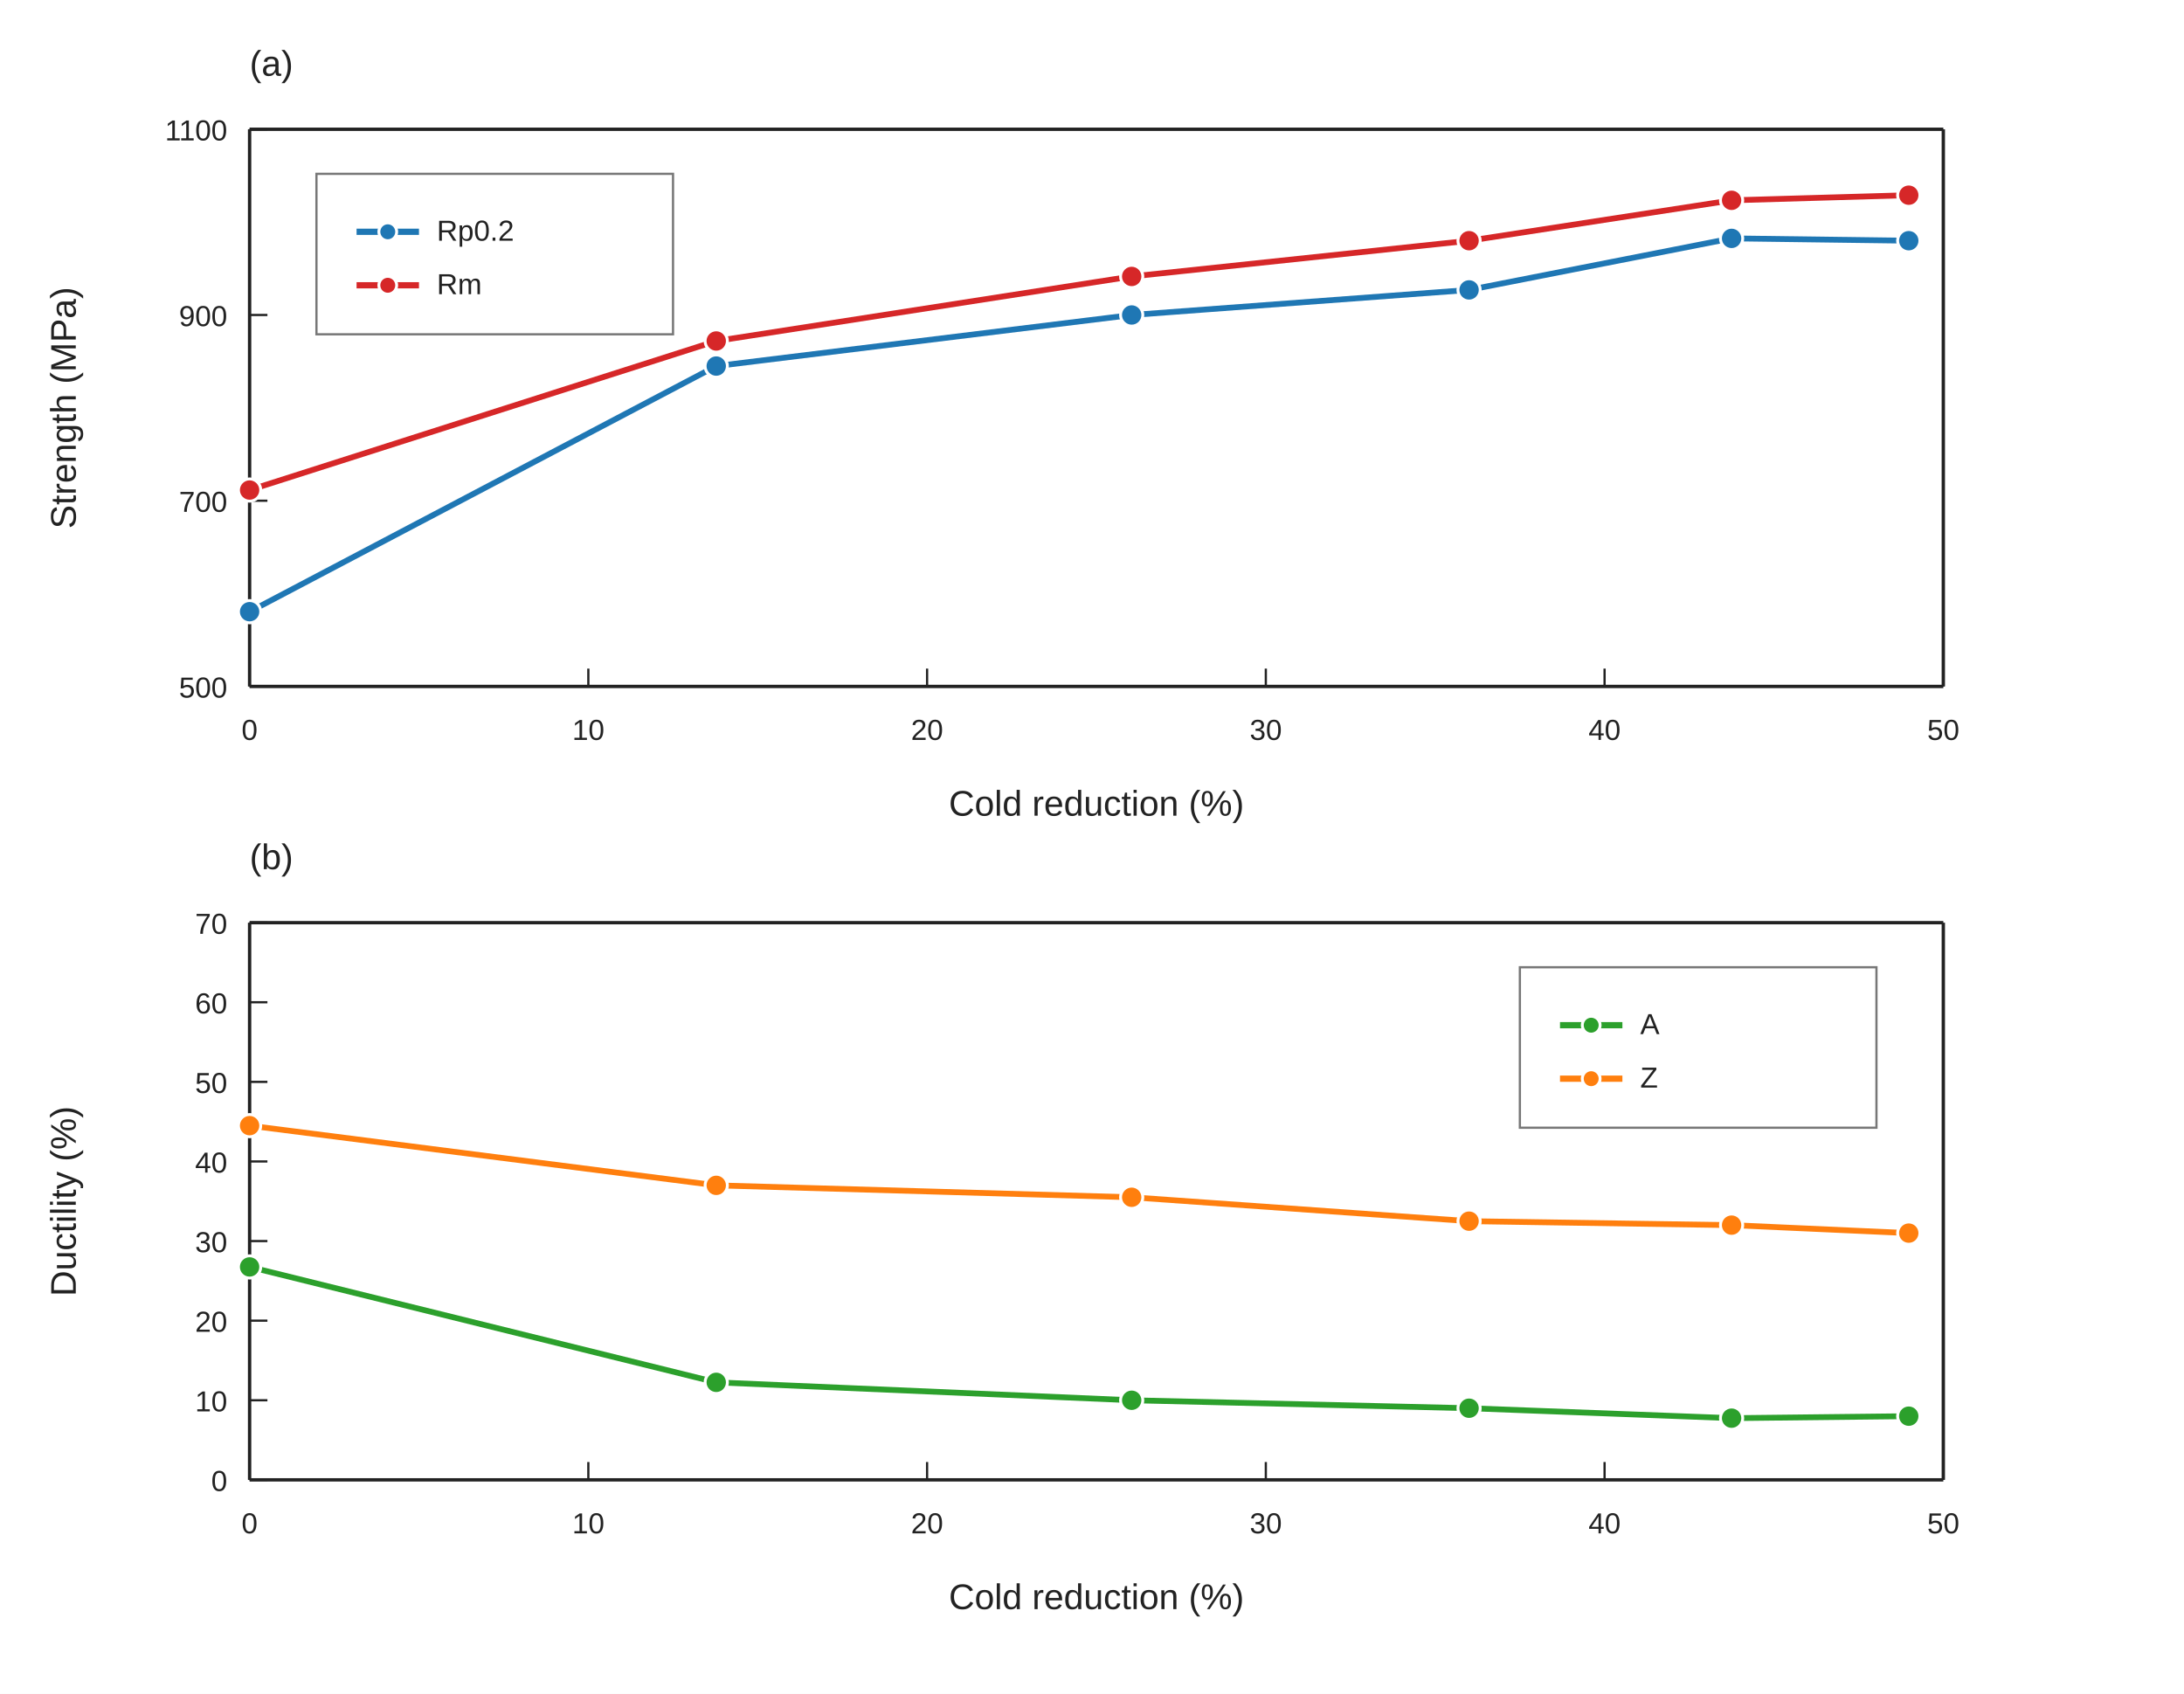
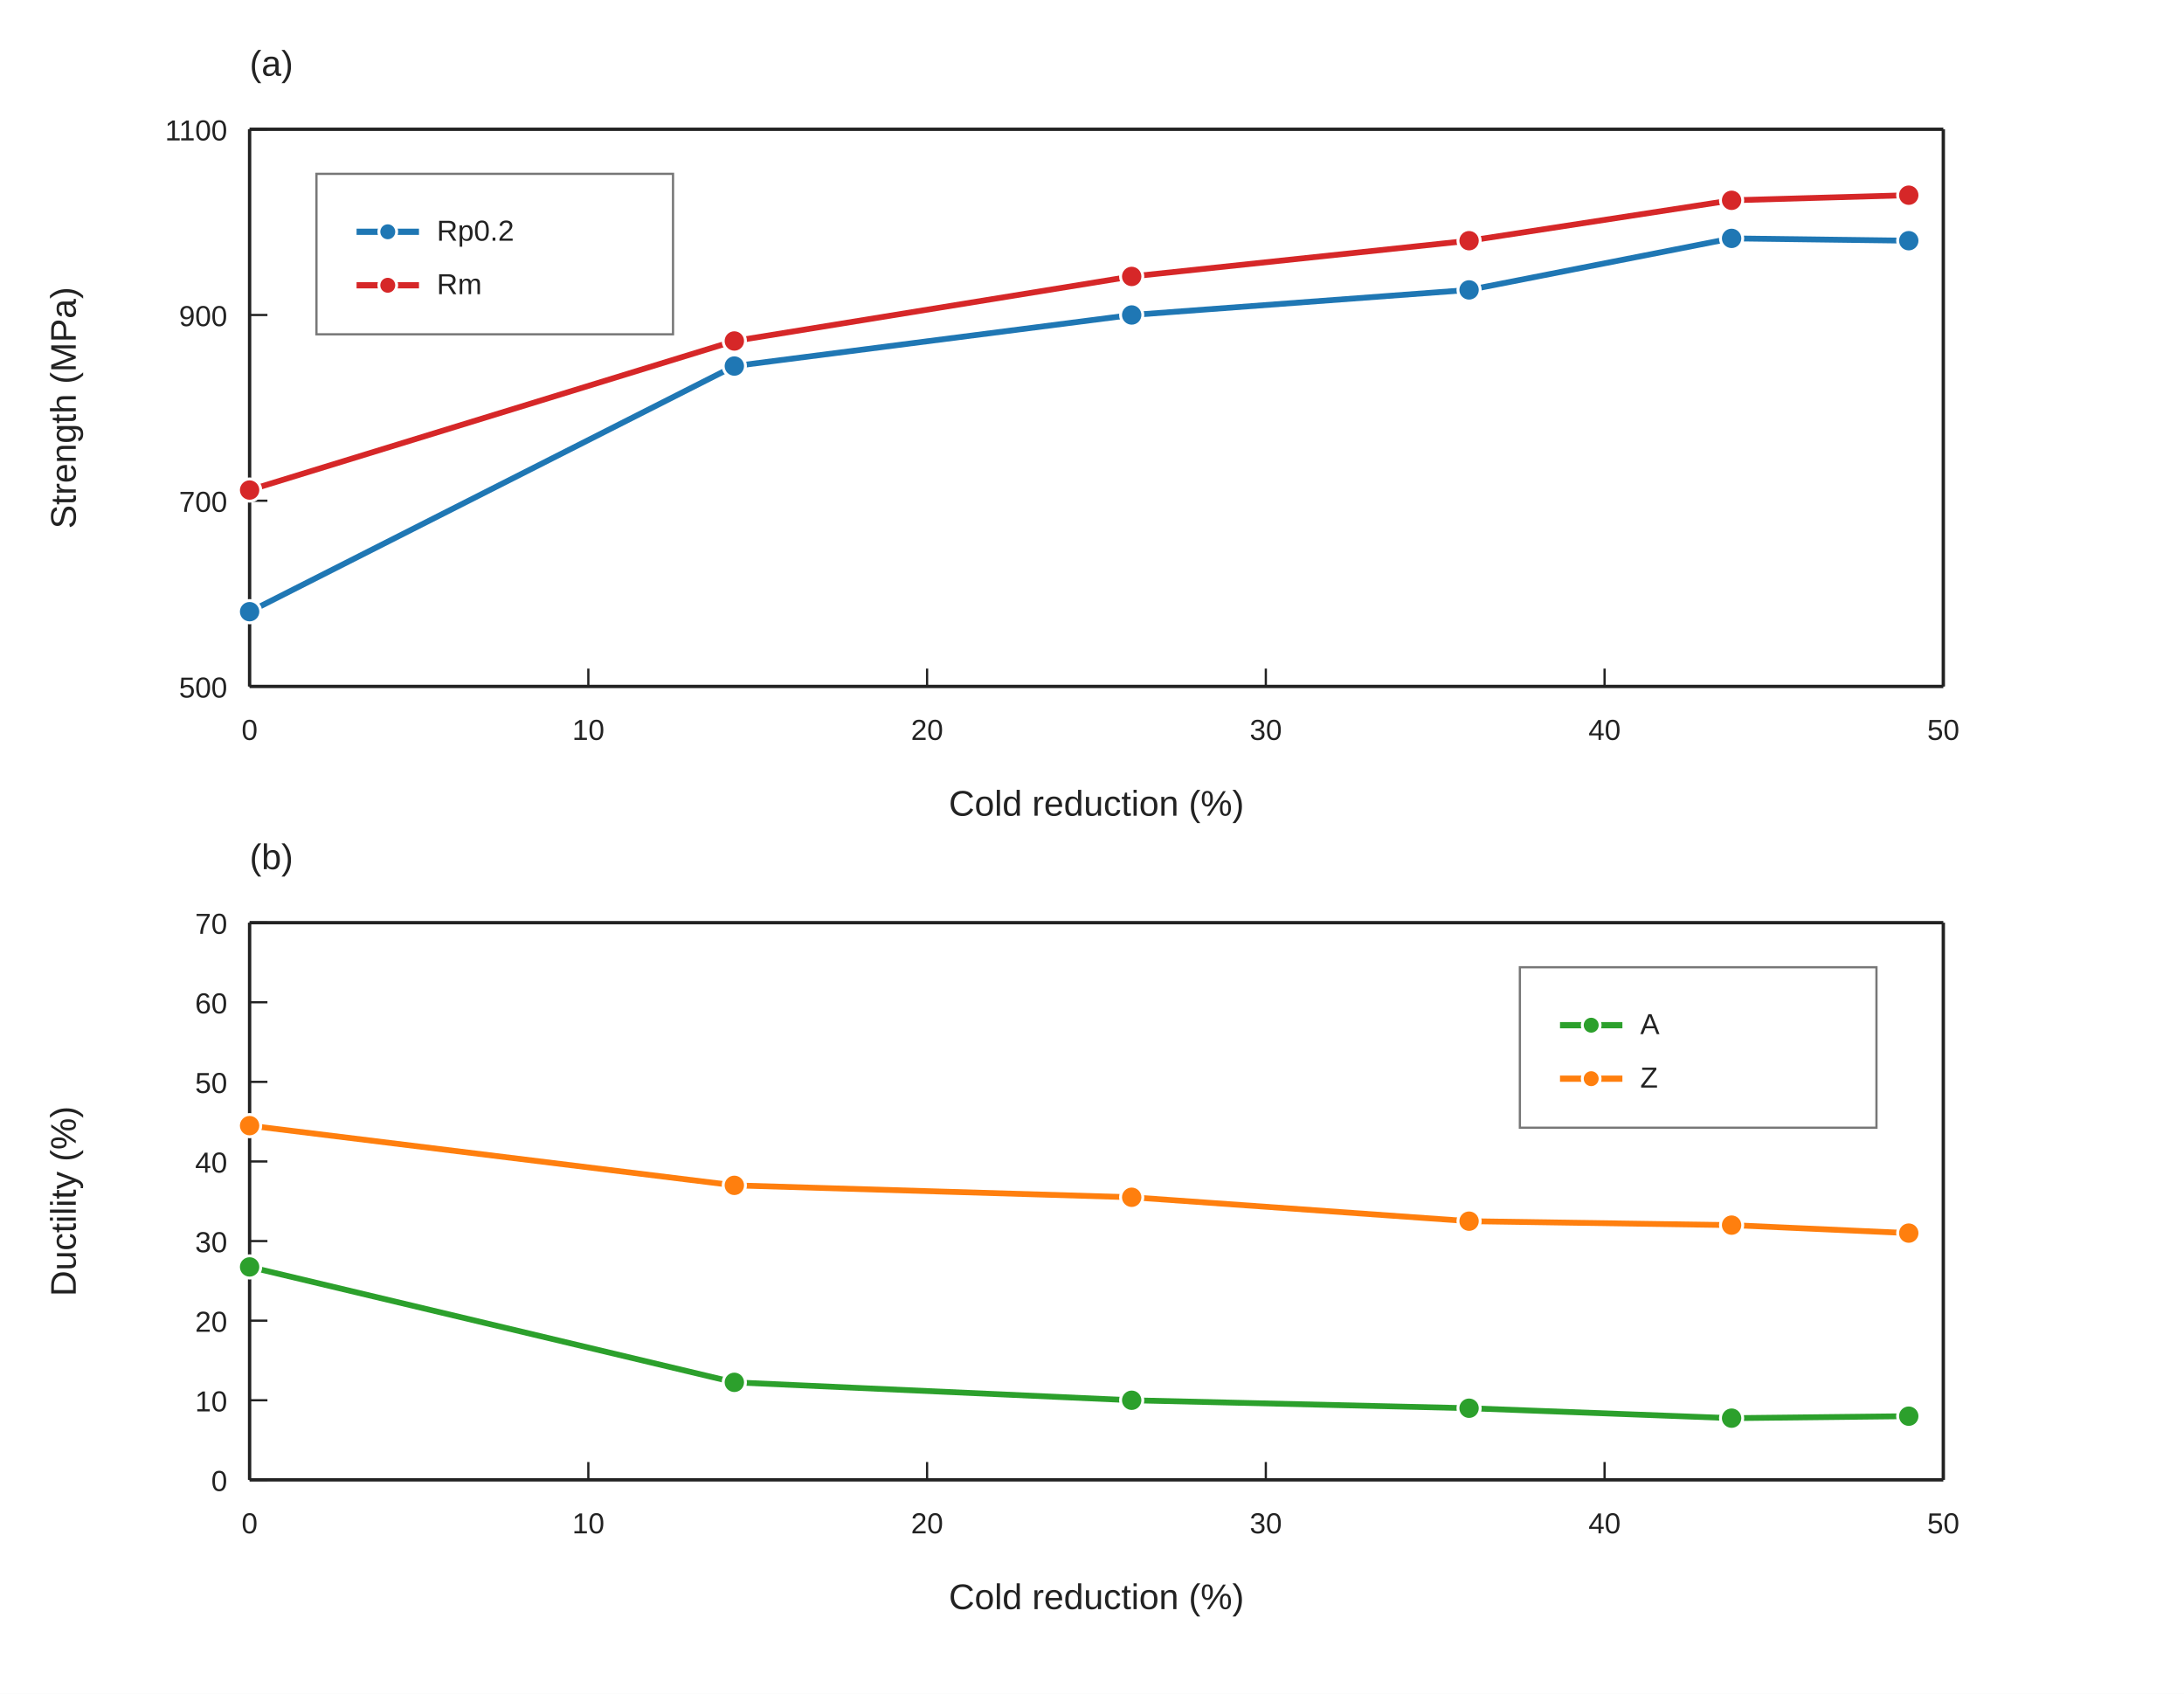
<svg xmlns="http://www.w3.org/2000/svg" width="980" height="760" viewBox="0 0 980 760">
  <rect width="100%" height="100%" fill="white" />
  <style>
text{font-family:Arial,Helvetica,sans-serif;fill:#222;font-size:16px}
.small{font-size:13px}.axis{stroke:#222;stroke-width:1.5}.grid{stroke:#d9d9d9;stroke-width:1}.tick{stroke:#222;stroke-width:1}
.line{fill:none;stroke-width:2.6;stroke-linejoin:round;stroke-linecap:round}
.marker{stroke:#fff;stroke-width:1.3}
</style>
  <text x="112" y="34" text-anchor="start" font-size="18">(a)</text>
  <line x1="112" y1="58" x2="872" y2="58" stroke="#222" class="axis" />
  <line x1="872" y1="58" x2="872" y2="308" stroke="#222" class="axis" />
  <line x1="112" y1="308" x2="872" y2="308" stroke="#222" class="axis" />
  <line x1="112" y1="58" x2="112" y2="308" stroke="#222" class="axis" />
  <line x1="112" y1="308" x2="112" y2="300" stroke="#222" class="tick" />
  <text x="112" y="332" text-anchor="middle" class="small">0</text>
  <line x1="264" y1="308" x2="264" y2="300" stroke="#222" class="tick" />
  <text x="264" y="332" text-anchor="middle" class="small">10</text>
  <line x1="416" y1="308" x2="416" y2="300" stroke="#222" class="tick" />
  <text x="416" y="332" text-anchor="middle" class="small">20</text>
  <line x1="568" y1="308" x2="568" y2="300" stroke="#222" class="tick" />
  <text x="568" y="332" text-anchor="middle" class="small">30</text>
  <line x1="720" y1="308" x2="720" y2="300" stroke="#222" class="tick" />
  <text x="720" y="332" text-anchor="middle" class="small">40</text>
  <line x1="872" y1="308" x2="872" y2="300" stroke="#222" class="tick" />
  <text x="872" y="332" text-anchor="middle" class="small">50</text>
  <line x1="112" y1="308" x2="120" y2="308" stroke="#222" class="tick" />
  <text x="102" y="313" text-anchor="end" class="small">500</text>
  <line x1="112" y1="224.67" x2="120" y2="224.67" stroke="#222" class="tick" />
  <text x="102" y="229.67" text-anchor="end" class="small">700</text>
  <line x1="112" y1="141.33" x2="120" y2="141.33" stroke="#222" class="tick" />
  <text x="102" y="146.33" text-anchor="end" class="small">900</text>
  <line x1="112" y1="58" x2="120" y2="58" stroke="#222" class="tick" />
  <text x="102" y="63" text-anchor="end" class="small">1100</text>
  <text x="492" y="366" text-anchor="middle">Cold reduction (%)</text>
  <text x="34" y="183" text-anchor="middle" transform="rotate(-90 34 183)">Strength (MPa)</text>
-   <polyline points="112,274.46 321.39,164.25 507.81,141.33 659.2,130.08 777,106.96 856.49,108" stroke="#1f77b4" class="line" />
+   <polyline points="112,274.46 329.51,164.25 507.81,141.33 659.2,130.08 777,106.96 856.49,108" stroke="#1f77b4" class="line" />
  <circle cx="112" cy="274.46" r="5" fill="#1f77b4" class="marker" />
-   <circle cx="321.39" cy="164.25" r="5" fill="#1f77b4" class="marker" />
+   <circle cx="329.51" cy="164.25" r="5" fill="#1f77b4" class="marker" />
  <circle cx="507.81" cy="141.33" r="5" fill="#1f77b4" class="marker" />
  <circle cx="659.2" cy="130.08" r="5" fill="#1f77b4" class="marker" />
  <circle cx="777" cy="106.96" r="5" fill="#1f77b4" class="marker" />
  <circle cx="856.49" cy="108" r="5" fill="#1f77b4" class="marker" />
-   <polyline points="112,219.88 321.39,153 507.81,124.04 659.2,108 777,89.88 856.49,87.58" stroke="#d62728" class="line" />
+   <polyline points="112,219.88 329.51,153 507.81,124.04 659.2,108 777,89.88 856.49,87.58" stroke="#d62728" class="line" />
  <circle cx="112" cy="219.88" r="5" fill="#d62728" class="marker" />
-   <circle cx="321.39" cy="153" r="5" fill="#d62728" class="marker" />
+   <circle cx="329.51" cy="153" r="5" fill="#d62728" class="marker" />
  <circle cx="507.81" cy="124.04" r="5" fill="#d62728" class="marker" />
  <circle cx="659.2" cy="108" r="5" fill="#d62728" class="marker" />
  <circle cx="777" cy="89.88" r="5" fill="#d62728" class="marker" />
  <circle cx="856.49" cy="87.58" r="5" fill="#d62728" class="marker" />
  <rect x="142" y="78" width="160" height="72" fill="white" stroke="#777" stroke-width="1" />
  <line x1="160" y1="104" x2="188" y2="104" stroke="#1f77b4" stroke-width="2.8" />
  <circle cx="174" cy="104" r="4" fill="#1f77b4" class="marker" />
  <text x="196" y="108" text-anchor="start" class="small">Rp0.2</text>
  <line x1="160" y1="128" x2="188" y2="128" stroke="#d62728" stroke-width="2.8" />
  <circle cx="174" cy="128" r="4" fill="#d62728" class="marker" />
  <text x="196" y="132" text-anchor="start" class="small">Rm</text>
  <text x="112" y="390" text-anchor="start" font-size="18">(b)</text>
  <line x1="112" y1="414" x2="872" y2="414" stroke="#222" class="axis" />
  <line x1="872" y1="414" x2="872" y2="664" stroke="#222" class="axis" />
  <line x1="112" y1="664" x2="872" y2="664" stroke="#222" class="axis" />
  <line x1="112" y1="414" x2="112" y2="664" stroke="#222" class="axis" />
  <line x1="112" y1="664" x2="112" y2="656" stroke="#222" class="tick" />
  <text x="112" y="688" text-anchor="middle" class="small">0</text>
  <line x1="264" y1="664" x2="264" y2="656" stroke="#222" class="tick" />
  <text x="264" y="688" text-anchor="middle" class="small">10</text>
  <line x1="416" y1="664" x2="416" y2="656" stroke="#222" class="tick" />
  <text x="416" y="688" text-anchor="middle" class="small">20</text>
  <line x1="568" y1="664" x2="568" y2="656" stroke="#222" class="tick" />
  <text x="568" y="688" text-anchor="middle" class="small">30</text>
  <line x1="720" y1="664" x2="720" y2="656" stroke="#222" class="tick" />
  <text x="720" y="688" text-anchor="middle" class="small">40</text>
  <line x1="872" y1="664" x2="872" y2="656" stroke="#222" class="tick" />
  <text x="872" y="688" text-anchor="middle" class="small">50</text>
  <line x1="112" y1="664" x2="120" y2="664" stroke="#222" class="tick" />
  <text x="102" y="669" text-anchor="end" class="small">0</text>
  <line x1="112" y1="628.29" x2="120" y2="628.29" stroke="#222" class="tick" />
  <text x="102" y="633.29" text-anchor="end" class="small">10</text>
  <line x1="112" y1="592.57" x2="120" y2="592.57" stroke="#222" class="tick" />
  <text x="102" y="597.57" text-anchor="end" class="small">20</text>
  <line x1="112" y1="556.86" x2="120" y2="556.86" stroke="#222" class="tick" />
  <text x="102" y="561.86" text-anchor="end" class="small">30</text>
  <line x1="112" y1="521.14" x2="120" y2="521.14" stroke="#222" class="tick" />
  <text x="102" y="526.14" text-anchor="end" class="small">40</text>
  <line x1="112" y1="485.43" x2="120" y2="485.43" stroke="#222" class="tick" />
  <text x="102" y="490.43" text-anchor="end" class="small">50</text>
  <line x1="112" y1="449.71" x2="120" y2="449.71" stroke="#222" class="tick" />
  <text x="102" y="454.71" text-anchor="end" class="small">60</text>
  <line x1="112" y1="414" x2="120" y2="414" stroke="#222" class="tick" />
  <text x="102" y="419" text-anchor="end" class="small">70</text>
  <text x="492" y="722" text-anchor="middle">Cold reduction (%)</text>
  <text x="34" y="539" text-anchor="middle" transform="rotate(-90 34 539)">Ductility (%)</text>
-   <polyline points="112,568.46 321.39,620.25 507.81,628.29 659.2,631.86 777,636.32 856.49,635.43" stroke="#2ca02c" class="line" />
+   <polyline points="112,568.46 329.51,620.25 507.81,628.29 659.2,631.86 777,636.32 856.49,635.43" stroke="#2ca02c" class="line" />
  <circle cx="112" cy="568.46" r="5" fill="#2ca02c" class="marker" />
-   <circle cx="321.39" cy="620.25" r="5" fill="#2ca02c" class="marker" />
+   <circle cx="329.51" cy="620.25" r="5" fill="#2ca02c" class="marker" />
  <circle cx="507.81" cy="628.29" r="5" fill="#2ca02c" class="marker" />
  <circle cx="659.2" cy="631.86" r="5" fill="#2ca02c" class="marker" />
  <circle cx="777" cy="636.32" r="5" fill="#2ca02c" class="marker" />
  <circle cx="856.49" cy="635.43" r="5" fill="#2ca02c" class="marker" />
-   <polyline points="112,505.07 321.39,531.86 507.81,537.21 659.2,547.93 777,549.71 856.49,553.29" stroke="#ff7f0e" class="line" />
+   <polyline points="112,505.07 329.51,531.86 507.81,537.21 659.2,547.93 777,549.71 856.49,553.29" stroke="#ff7f0e" class="line" />
  <circle cx="112" cy="505.07" r="5" fill="#ff7f0e" class="marker" />
-   <circle cx="321.39" cy="531.86" r="5" fill="#ff7f0e" class="marker" />
+   <circle cx="329.51" cy="531.86" r="5" fill="#ff7f0e" class="marker" />
  <circle cx="507.81" cy="537.21" r="5" fill="#ff7f0e" class="marker" />
  <circle cx="659.2" cy="547.93" r="5" fill="#ff7f0e" class="marker" />
  <circle cx="777" cy="549.71" r="5" fill="#ff7f0e" class="marker" />
  <circle cx="856.49" cy="553.29" r="5" fill="#ff7f0e" class="marker" />
  <rect x="682" y="434" width="160" height="72" fill="white" stroke="#777" stroke-width="1" />
  <line x1="700" y1="460" x2="728" y2="460" stroke="#2ca02c" stroke-width="2.8" />
  <circle cx="714" cy="460" r="4" fill="#2ca02c" class="marker" />
  <text x="736" y="464" text-anchor="start" class="small">A</text>
  <line x1="700" y1="484" x2="728" y2="484" stroke="#ff7f0e" stroke-width="2.8" />
  <circle cx="714" cy="484" r="4" fill="#ff7f0e" class="marker" />
  <text x="736" y="488" text-anchor="start" class="small">Z</text>
</svg>
